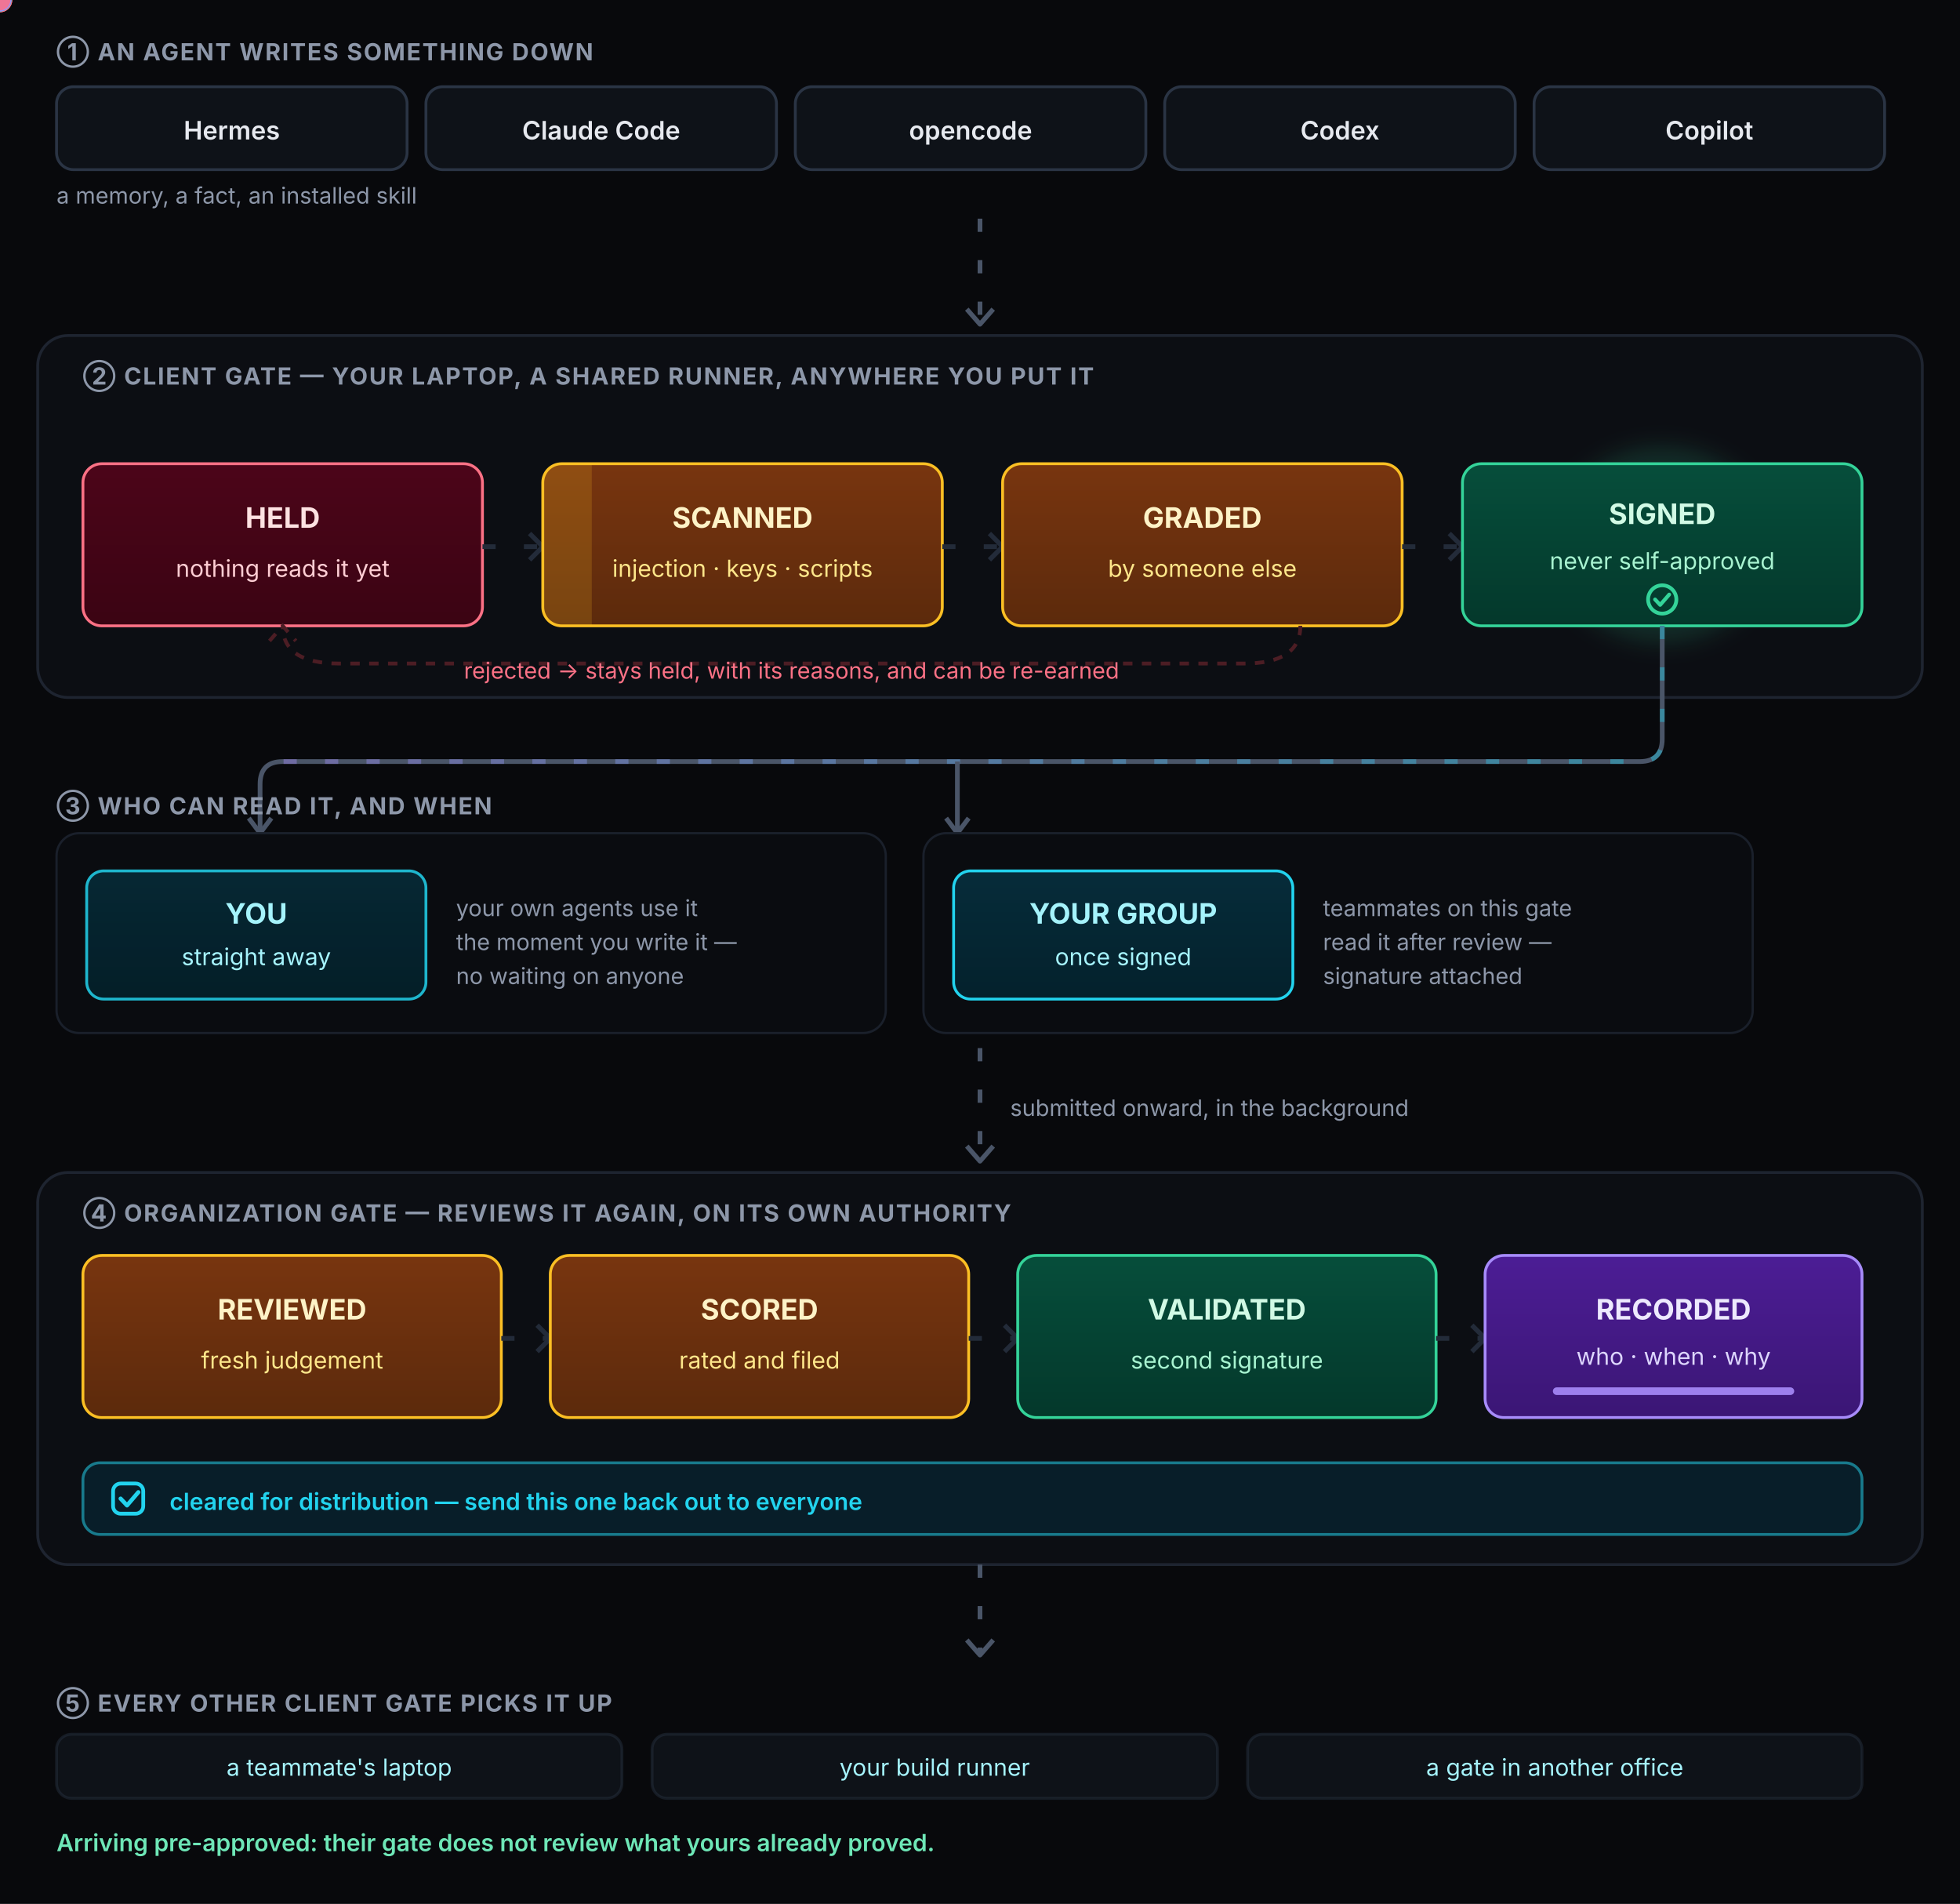
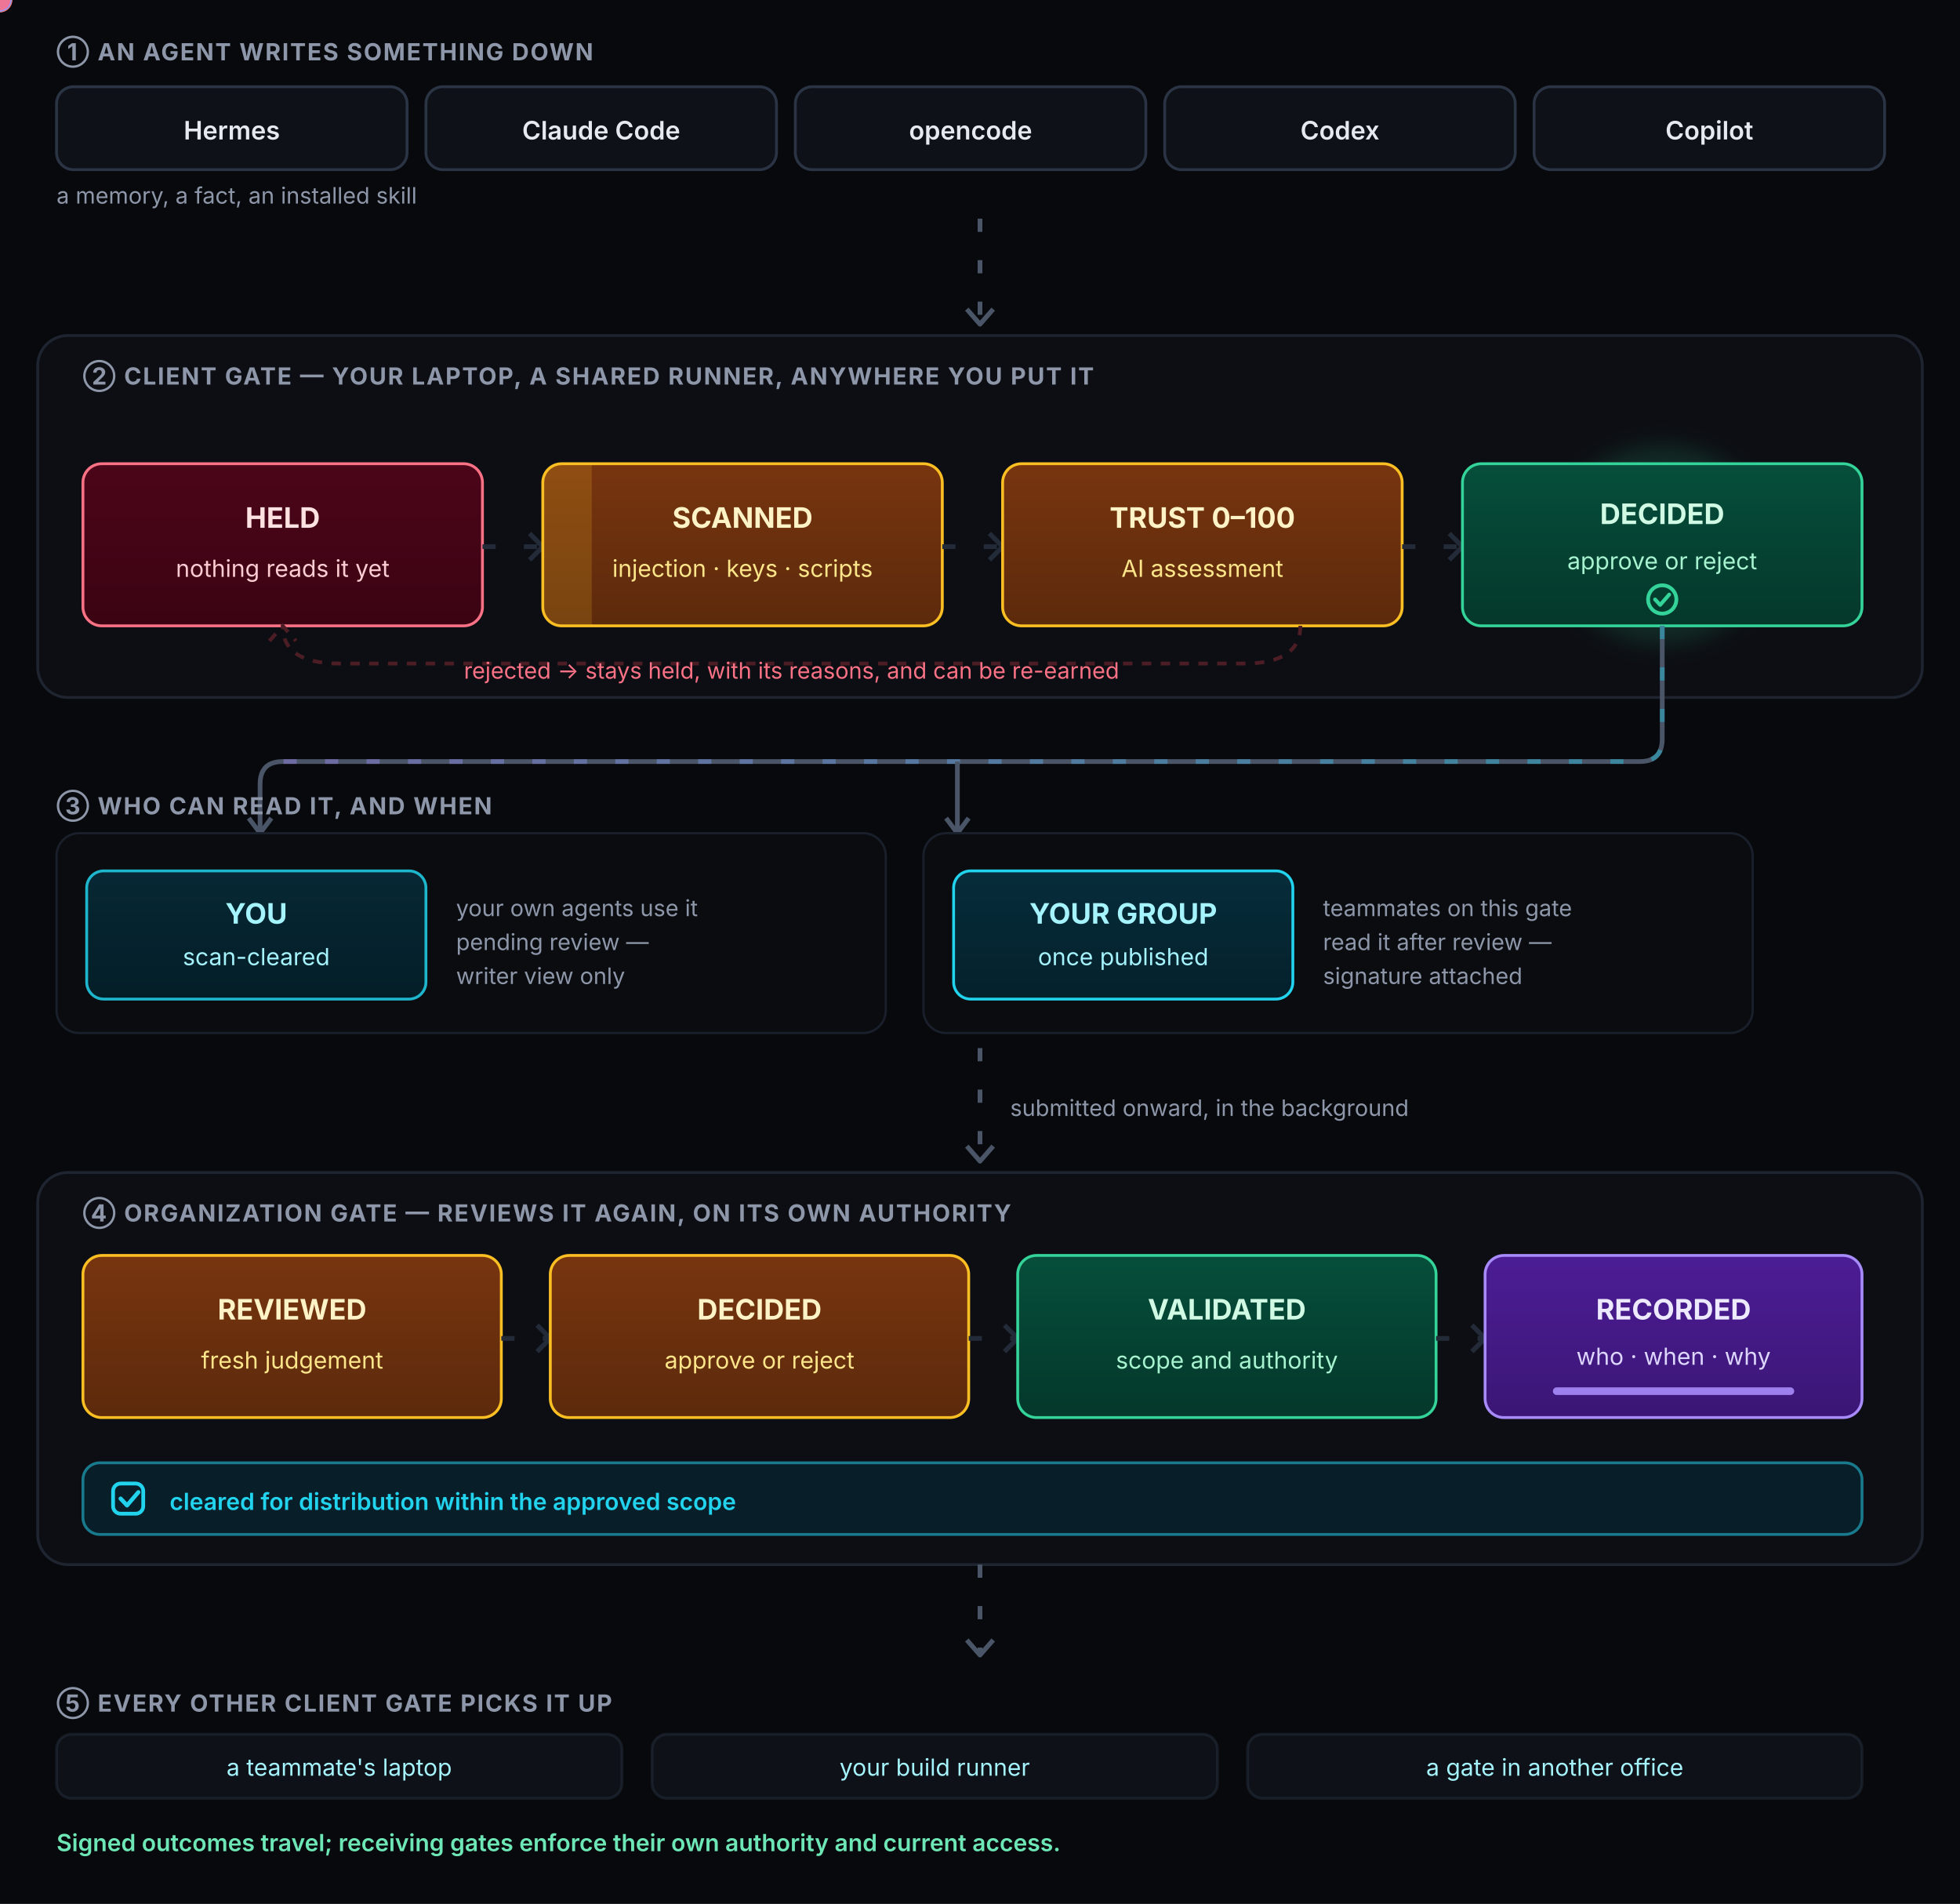
<svg xmlns="http://www.w3.org/2000/svg" viewBox="0 0 1040 1010" width="1040" height="1010" font-family="ui-sans-serif, system-ui, -apple-system, 'Segoe UI', Inter, sans-serif" role="img" aria-labelledby="ttl desc">
  <defs>
    <style>
      .panel   { fill:#0c0e13; stroke:#1e2430; stroke-width:1.5; }
      .panelIn { fill:#0a0c10; stroke:#1a202b; stroke-width:1.2; }
      .chip    { fill:#0e1218; stroke:#2a3444; stroke-width:1.5; }
      .zoneN   { font-size:12.5px; font-weight:700; letter-spacing:.06em; fill:#8d97a9; }
      .sName   { font-size:15px;   font-weight:650; }
      .cName   { font-size:13.5px; font-weight:600; fill:#e6e9ef; }
      .cap     { font-size:12px;   fill:#8d97a9; }
      .capB    { font-size:12.5px; font-weight:600; fill:#22d3ee; }
      .capG    { font-size:12.5px; font-weight:600; fill:#6ee7b7; }
      .capR    { font-size:12px;   fill:#fb7185; }
      .tHeld   { font-size:12.5px; fill:#fecdd3; }
      .tChk    { font-size:12.5px; fill:#fde68a; }
      .tOk     { font-size:12.5px; fill:#a7f3d0; }
      .tLed    { font-size:12.5px; fill:#ddd6fe; }
      .tCyn    { font-size:12.5px; fill:#a5f3fc; }
      .flow    { fill:none; stroke:#232b39; stroke-width:2.5; }
      /* joins between zones must be followable, not inferred: the quiet
         #232b39 within-zone stroke is 1.35:1 on this ground. */
      .join    { fill:none; stroke:#4a5568; stroke-width:2.5; }
      .rej     { fill:none; stroke:#4c1d24; stroke-width:2; stroke-dasharray:5 5; }

      .crawl { stroke-dasharray:7 15; animation:crawl 1.5s linear infinite; }
      @keyframes crawl { to { stroke-dashoffset:-44; } }
      .breathe { animation:breathe 2.6s ease-in-out infinite; }
      @keyframes breathe { 0%,100%{opacity:.55} 50%{opacity:1} }
      .sweep { animation:sweep 2s cubic-bezier(.4,0,.6,1) infinite; }
      @keyframes sweep { 0%{transform:translateX(0);opacity:0} 12%{opacity:.9}
                         88%{opacity:.9} 100%{transform:translateX(150px);opacity:0} }
      .stamp { animation:stamp 3.2s ease-out infinite; transform-origin:center; }
      @keyframes stamp { 0%,62%{opacity:0;transform:scale(1.5)} 72%{opacity:1;transform:scale(1)}
                         96%{opacity:1} 100%{opacity:0} }
      .glowG { animation:breathe 3s ease-in-out infinite; }
      .tick  { animation:tick 4s ease-in-out infinite; transform-origin:center; }
      @keyframes tick { 0%,55%{opacity:.25} 65%,92%{opacity:1} 100%{opacity:.25} }

      @media (prefers-reduced-motion: reduce) {
        .crawl,.breathe,.sweep,.stamp,.glowG,.tick { animation:none; }
        .mover { display:none; }
      }
    </style>
    <linearGradient id="gHeld" x1="0" y1="0" x2="0" y2="1">
      <stop offset="0" stop-color="#4c0519" />
      <stop offset="1" stop-color="#3b0413" />
    </linearGradient>
    <linearGradient id="gChk" x1="0" y1="0" x2="0" y2="1">
      <stop offset="0" stop-color="#78350f" />
      <stop offset="1" stop-color="#5c2a0c" />
    </linearGradient>
    <linearGradient id="gOk" x1="0" y1="0" x2="0" y2="1">
      <stop offset="0" stop-color="#064e3b" />
      <stop offset="1" stop-color="#04382b" />
    </linearGradient>
    <linearGradient id="gAud" x1="0" y1="0" x2="0" y2="1">
      <stop offset="0" stop-color="#062c3a" />
      <stop offset="1" stop-color="#04212c" />
    </linearGradient>
    <linearGradient id="gLed" x1="0" y1="0" x2="0" y2="1">
      <stop offset="0" stop-color="#4c1d95" />
      <stop offset="1" stop-color="#3b1675" />
    </linearGradient>
    <linearGradient id="gBus" x1="0" y1="0" x2="1" y2="0">
      <stop offset="0" stop-color="#a78bfa" />
      <stop offset="1" stop-color="#22d3ee" />
    </linearGradient>
    <filter id="soft" x="-60%" y="-60%" width="220%" height="220%">
      <feGaussianBlur stdDeviation="6" />
    </filter>
    <path id="pIn" d="M 520 116 L 520 178" />
    <path id="pRow" d="M 150 300 L 890 300" />
    <path id="pMine" d="M 882 348 L 882 392 Q 882 404 870 404 L 150 404 Q 138 404 138 416 L 138 448" />
    <path id="pGrp" d="M 882 348 L 882 392 Q 882 404 870 404 L 520 404 Q 508 404 508 416 L 508 448" />
    <path id="pOrg" d="M 520 556 L 520 622" />
    <path id="pDist" d="M 520 830 L 520 884" />
    <path id="pRej" d="M 690 348 Q 690 368 660 368 L 180 368 Q 150 368 150 348" />
  </defs>
  <rect width="1040" height="1010" fill="#08090c" />
  <text class="zoneN" x="30" y="32">① AN AGENT WRITES SOMETHING DOWN</text>
  <g>
    <rect class="chip" x="30" y="46" width="186" height="44" rx="9" />
    <text class="cName" x="123" y="74" text-anchor="middle">Hermes</text>
    <rect class="chip" x="226" y="46" width="186" height="44" rx="9" />
    <text class="cName" x="319" y="74" text-anchor="middle">Claude Code</text>
    <rect class="chip" x="422" y="46" width="186" height="44" rx="9" />
    <text class="cName" x="515" y="74" text-anchor="middle">opencode</text>
    <rect class="chip" x="618" y="46" width="186" height="44" rx="9" />
    <text class="cName" x="711" y="74" text-anchor="middle">Codex</text>
    <rect class="chip" x="814" y="46" width="186" height="44" rx="9" />
    <text class="cName" x="907" y="74" text-anchor="middle">Copilot</text>
  </g>
  <text class="cap" x="30" y="108">a memory, a fact, an installed skill</text>
  <path class="join crawl" d="M 520 116 L 520 172" />
  <path class="join" d="M 513 164 L 520 172 L 527 164" stroke-linejoin="round" />
  <rect class="panel" x="20" y="178" width="1000" height="192" rx="16" />
  <text class="zoneN" x="44" y="204">② CLIENT GATE — YOUR LAPTOP, A SHARED RUNNER, ANYWHERE YOU PUT IT</text>
  <g>
    <rect class="breathe" x="44" y="246" width="212" height="86" rx="10" fill="url(#gHeld)" stroke="#fb7185" stroke-width="1.5" />
    <text class="sName" x="150" y="280" fill="#fee2e2" text-anchor="middle">HELD</text>
    <text class="tHeld" x="150" y="306" text-anchor="middle">nothing reads it yet</text>
  </g>
  <path class="flow crawl" d="M 256 290 L 288 290" />
  <path class="flow" d="M 281 283 L 288 290 L 281 297" stroke-linejoin="round" />
  <g>
    <rect x="288" y="246" width="212" height="86" rx="10" fill="url(#gChk)" stroke="#fbbf24" stroke-width="1.5" />
    <clipPath id="clipScan">
      <rect x="288" y="246" width="212" height="86" rx="10" />
    </clipPath>
    <g clip-path="url(#clipScan)">
      <rect class="sweep" x="288" y="246" width="26" height="86" fill="#fbbf24" opacity=".18" />
    </g>
    <text class="sName" x="394" y="280" fill="#fef3c7" text-anchor="middle">SCANNED</text>
    <text class="tChk" x="394" y="306" text-anchor="middle">injection · keys · scripts</text>
  </g>
  <path class="flow crawl" d="M 500 290 L 532 290" />
  <path class="flow" d="M 525 283 L 532 290 L 525 297" stroke-linejoin="round" />
  <g>
    <rect x="532" y="246" width="212" height="86" rx="10" fill="url(#gChk)" stroke="#fbbf24" stroke-width="1.5" />
-     <text class="sName" x="638" y="280" fill="#fef3c7" text-anchor="middle">GRADED</text>
-     <text class="tChk" x="638" y="306" text-anchor="middle">by someone else</text>
+     <text class="sName" x="638" y="280" fill="#fef3c7" text-anchor="middle">TRUST 0–100</text>
+     <text class="tChk" x="638" y="306" text-anchor="middle">AI assessment</text>
  </g>
  <path class="flow crawl" d="M 744 290 L 776 290" />
  <path class="flow" d="M 769 283 L 776 290 L 769 297" stroke-linejoin="round" />
  <g>
    <ellipse cx="882" cy="289" rx="58" ry="52" fill="#34d399" opacity=".16" filter="url(#soft)" class="glowG" />
    <rect x="776" y="246" width="212" height="86" rx="10" fill="url(#gOk)" stroke="#34d399" stroke-width="1.5" />
-     <text class="sName" x="882" y="278" fill="#d1fae5" text-anchor="middle">SIGNED</text>
-     <text class="tOk" x="882" y="302" text-anchor="middle">never self-approved</text>
+     <text class="sName" x="882" y="278" fill="#d1fae5" text-anchor="middle">DECIDED</text>
+     <text class="tOk" x="882" y="302" text-anchor="middle">approve or reject</text>
    <g class="stamp">
      <circle cx="882" cy="318" r="7.5" fill="none" stroke="#34d399" stroke-width="2" />
      <path d="M 878.2 318 l 2.7 2.9 l 4.8 -5.5" fill="none" stroke="#34d399" stroke-width="2" stroke-linecap="round" stroke-linejoin="round" />
    </g>
  </g>
  <path class="rej" d="M 690 332 Q 690 352 660 352 L 180 352 Q 150 352 150 332" />
  <path class="rej" d="M 143 340 L 150 332 L 157 340" stroke-dasharray="0" />
  <text class="capR" x="420" y="360" text-anchor="middle">rejected → stays held, with its reasons, and can be re-earned</text>
  <path class="join" d="M 882 332 L 882 392 Q 882 404 870 404 L 150 404 Q 138 404 138 416 L 138 442" />
  <path d="M 882 332 L 882 392 Q 882 404 870 404 L 150 404" fill="none" stroke="url(#gBus)" stroke-width="2.5" opacity=".4" class="crawl" />
  <path class="join" d="M 508 404 L 508 442" />
  <path class="join" d="M 132 434 L 138 442 L 144 434" stroke-linejoin="round" />
  <path class="join" d="M 502 434 L 508 442 L 514 434" stroke-linejoin="round" />
  <text class="zoneN" x="30" y="432">③ WHO CAN READ IT, AND WHEN</text>
  <g>
    <rect class="panelIn" x="30" y="442" width="440" height="106" rx="12" />
    <rect x="46" y="462" width="180" height="68" rx="9" fill="url(#gAud)" stroke="#22d3ee" stroke-width="1.5" opacity=".85" />
    <text class="sName" x="136" y="490" fill="#a5f3fc" text-anchor="middle">YOU</text>
-     <text class="tCyn" x="136" y="512" text-anchor="middle">straight away</text>
+     <text class="tCyn" x="136" y="512" text-anchor="middle">scan-cleared</text>
    <text class="cap" x="242" y="486">your own agents use it</text>
-     <text class="cap" x="242" y="504">the moment you write it —</text>
-     <text class="cap" x="242" y="522">no waiting on anyone</text>
+     <text class="cap" x="242" y="504">pending review —</text>
+     <text class="cap" x="242" y="522">writer view only</text>
  </g>
  <g>
    <rect class="panelIn" x="490" y="442" width="440" height="106" rx="12" />
    <rect x="506" y="462" width="180" height="68" rx="9" fill="url(#gAud)" stroke="#22d3ee" stroke-width="1.5" />
    <text class="sName" x="596" y="490" fill="#a5f3fc" text-anchor="middle">YOUR GROUP</text>
-     <text class="tCyn" x="596" y="512" text-anchor="middle">once signed</text>
+     <text class="tCyn" x="596" y="512" text-anchor="middle">once published</text>
    <text class="cap" x="702" y="486">teammates on this gate</text>
    <text class="cap" x="702" y="504">read it after review —</text>
    <text class="cap" x="702" y="522">signature attached</text>
  </g>
  <path class="join crawl" d="M 520 556 L 520 616" />
  <path class="join" d="M 513 608 L 520 616 L 527 608" stroke-linejoin="round" />
  <text class="cap" x="536" y="592">submitted onward, in the background</text>
  <rect class="panel" x="20" y="622" width="1000" height="208" rx="16" />
  <text class="zoneN" x="44" y="648">④ ORGANIZATION GATE — REVIEWS IT AGAIN, ON ITS OWN AUTHORITY</text>
  <g>
    <rect x="44" y="666" width="222" height="86" rx="10" fill="url(#gChk)" stroke="#fbbf24" stroke-width="1.5" />
    <text class="sName" x="155" y="700" fill="#fef3c7" text-anchor="middle">REVIEWED</text>
    <text class="tChk" x="155" y="726" text-anchor="middle">fresh judgement</text>
  </g>
  <path class="flow crawl" d="M 266 710 L 292 710" />
  <path class="flow" d="M 285 703 L 292 710 L 285 717" stroke-linejoin="round" />
  <g>
    <rect x="292" y="666" width="222" height="86" rx="10" fill="url(#gChk)" stroke="#fbbf24" stroke-width="1.5" />
-     <text class="sName" x="403" y="700" fill="#fef3c7" text-anchor="middle">SCORED</text>
-     <text class="tChk" x="403" y="726" text-anchor="middle">rated and filed</text>
+     <text class="sName" x="403" y="700" fill="#fef3c7" text-anchor="middle">DECIDED</text>
+     <text class="tChk" x="403" y="726" text-anchor="middle">approve or reject</text>
  </g>
  <path class="flow crawl" d="M 514 710 L 540 710" />
  <path class="flow" d="M 533 703 L 540 710 L 533 717" stroke-linejoin="round" />
  <g>
    <rect x="540" y="666" width="222" height="86" rx="10" fill="url(#gOk)" stroke="#34d399" stroke-width="1.5" />
    <text class="sName" x="651" y="700" fill="#d1fae5" text-anchor="middle">VALIDATED</text>
-     <text class="tOk" x="651" y="726" text-anchor="middle">second signature</text>
+     <text class="tOk" x="651" y="726" text-anchor="middle">scope and authority</text>
  </g>
  <path class="flow crawl" d="M 762 710 L 788 710" />
  <path class="flow" d="M 781 703 L 788 710 L 781 717" stroke-linejoin="round" />
  <g>
    <rect x="788" y="666" width="200" height="86" rx="10" fill="url(#gLed)" stroke="#a78bfa" stroke-width="1.5" />
    <text class="sName" x="888" y="700" fill="#ede9fe" text-anchor="middle">RECORDED</text>
    <text class="tLed" x="888" y="724" text-anchor="middle">who · when · why</text>
    <g opacity=".9">
      <rect x="824" y="736" width="128" height="4" rx="2" fill="#a78bfa" opacity=".3" />
      <rect class="mover" x="824" y="736" width="128" height="4" rx="2" fill="#a78bfa">
        <animate attributeName="width" values="0;128" dur="3.2s" repeatCount="indefinite" />
      </rect>
    </g>
  </g>
  <g class="tick">
    <rect x="44" y="776" width="944" height="38" rx="9" fill="#062c3a" stroke="#22d3ee" stroke-width="1.5" opacity=".55" />
    <rect x="60" y="787" width="16" height="16" rx="4" fill="none" stroke="#22d3ee" stroke-width="2" />
    <path d="M 64 795 l 3.4 3.6 l 6 -7" fill="none" stroke="#22d3ee" stroke-width="2.2" stroke-linecap="round" stroke-linejoin="round" />
-     <text class="capB" x="90" y="801">cleared for distribution — send this one back out to everyone</text>
+     <text class="capB" x="90" y="801">cleared for distribution within the approved scope</text>
  </g>
  <path class="join crawl" d="M 520 830 L 520 878" />
  <path d="M 520 830 L 520 878" fill="none" stroke="url(#gBus)" stroke-width="2.5" opacity=".45" class="crawl" />
  <path class="join" d="M 513 870 L 520 878 L 527 870" stroke-linejoin="round" />
  <text class="zoneN" x="30" y="908">⑤ EVERY OTHER CLIENT GATE PICKS IT UP</text>
  <g>
    <rect class="chip" x="30" y="920" width="300" height="34" rx="8" stroke="#22d3ee" stroke-opacity=".45" />
    <text class="tCyn" x="180" y="942" text-anchor="middle">a teammate's laptop</text>
    <rect class="chip" x="346" y="920" width="300" height="34" rx="8" stroke="#22d3ee" stroke-opacity=".45" />
    <text class="tCyn" x="496" y="942" text-anchor="middle">your build runner</text>
    <rect class="chip" x="662" y="920" width="326" height="34" rx="8" stroke="#22d3ee" stroke-opacity=".45" />
    <text class="tCyn" x="825" y="942" text-anchor="middle">a gate in another office</text>
  </g>
-   <text class="capG" x="30" y="982">Arriving pre-approved: their gate does not review what yours already proved.</text>
+   <text class="capG" x="30" y="982">Signed outcomes travel; receiving gates enforce their own authority and current access.</text>
  <g class="mover">
    <circle r="6" fill="#94a3b8">
      <animateMotion dur="6.4s" repeatCount="indefinite">
        <mpath href="#pIn" />
      </animateMotion>
      <animate attributeName="opacity" values="0;1;1;0" keyTimes="0;.12;.8;1" dur="6.4s" repeatCount="indefinite" />
    </circle>
    <circle r="6.5" fill="#fb7185">
      <animateMotion dur="6.4s" begin="-.5s" repeatCount="indefinite">
        <mpath href="#pRow" />
      </animateMotion>
      <animate attributeName="fill" values="#fb7185;#fb7185;#fbbf24;#fbbf24;#34d399;#34d399" keyTimes="0;.18;.32;.66;.8;1" dur="6.4s" begin="-.5s" repeatCount="indefinite" />
      <animate attributeName="r" values="6.5;6.5;7.5;6.5" keyTimes="0;.6;.72;1" dur="6.4s" begin="-.5s" repeatCount="indefinite" />
    </circle>
    <circle r="6.5" fill="#fb7185">
      <animateMotion dur="6.4s" begin="-3.7s" repeatCount="indefinite">
        <mpath href="#pRow" />
      </animateMotion>
      <animate attributeName="fill" values="#fb7185;#fb7185;#fbbf24;#fbbf24;#34d399;#34d399" keyTimes="0;.18;.32;.66;.8;1" dur="6.4s" begin="-3.7s" repeatCount="indefinite" />
    </circle>
    <circle r="6" fill="#22d3ee">
      <animateMotion dur="6.4s" begin="-1.7s" repeatCount="indefinite">
        <mpath href="#pMine" />
      </animateMotion>
    </circle>
    <circle r="6" fill="#22d3ee">
      <animateMotion dur="6.4s" begin="-2.4s" repeatCount="indefinite">
        <mpath href="#pGrp" />
      </animateMotion>
    </circle>
    <circle r="6" fill="#34d399">
      <animateMotion dur="6.4s" begin="-3.1s" repeatCount="indefinite">
        <mpath href="#pOrg" />
      </animateMotion>
      <animate attributeName="fill" values="#34d399;#fbbf24" keyTimes="0;.8" dur="6.4s" begin="-3.1s" repeatCount="indefinite" />
    </circle>
    <circle r="6" fill="#a78bfa">
      <animateMotion dur="6.4s" begin="-4.8s" repeatCount="indefinite">
        <mpath href="#pDist" />
      </animateMotion>
      <animate attributeName="fill" values="#a78bfa;#22d3ee" keyTimes="0;.7" dur="6.4s" begin="-4.8s" repeatCount="indefinite" />
    </circle>
    <circle r="5.5" fill="#fb7185" opacity=".85">
      <animateMotion dur="12.8s" begin="-1s" repeatCount="indefinite">
        <mpath href="#pRej" />
      </animateMotion>
      <animate attributeName="opacity" values="0;.9;.9;0" keyTimes="0;.06;.46;.52" dur="12.8s" begin="-1s" repeatCount="indefinite" />
    </circle>
  </g>
</svg>
